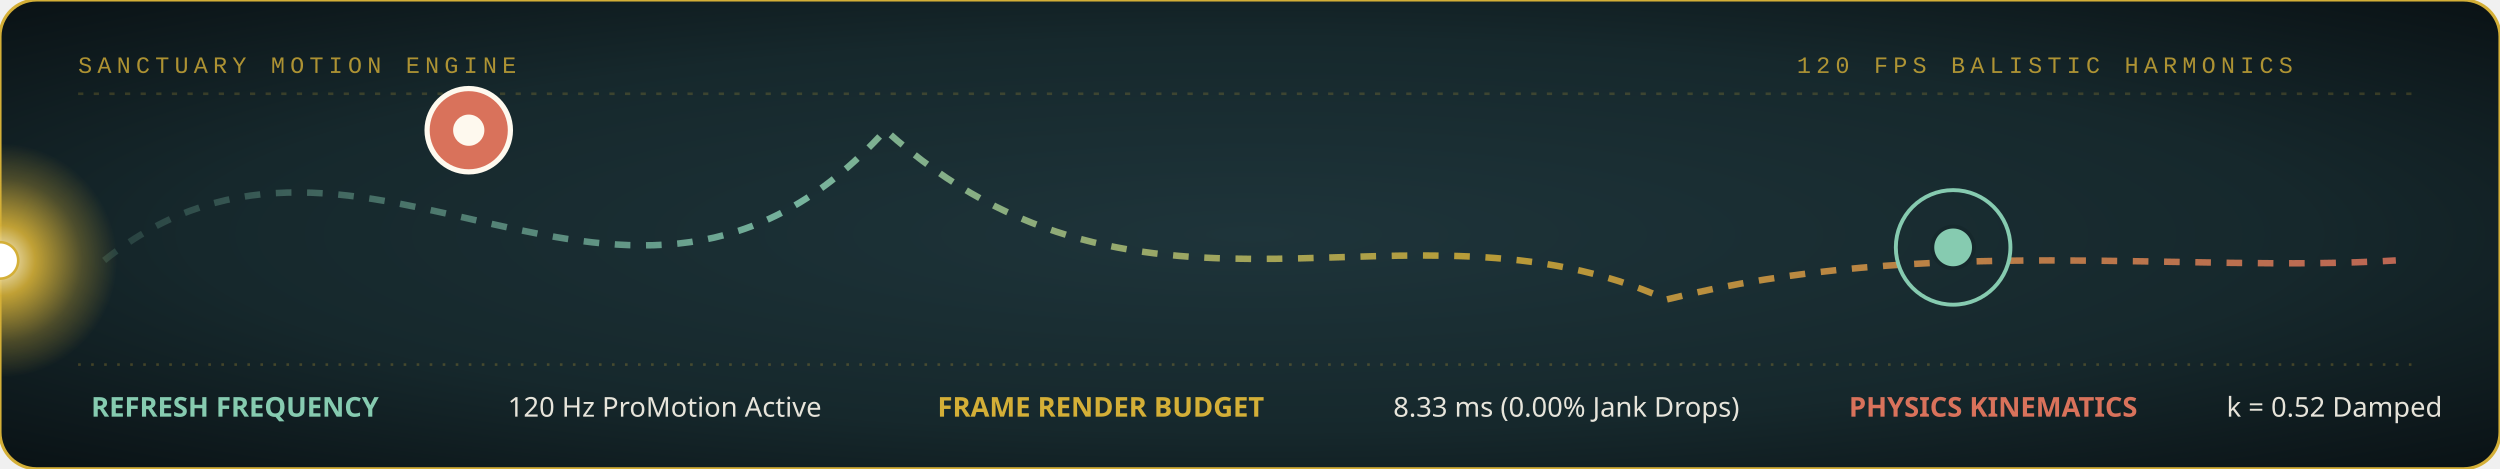
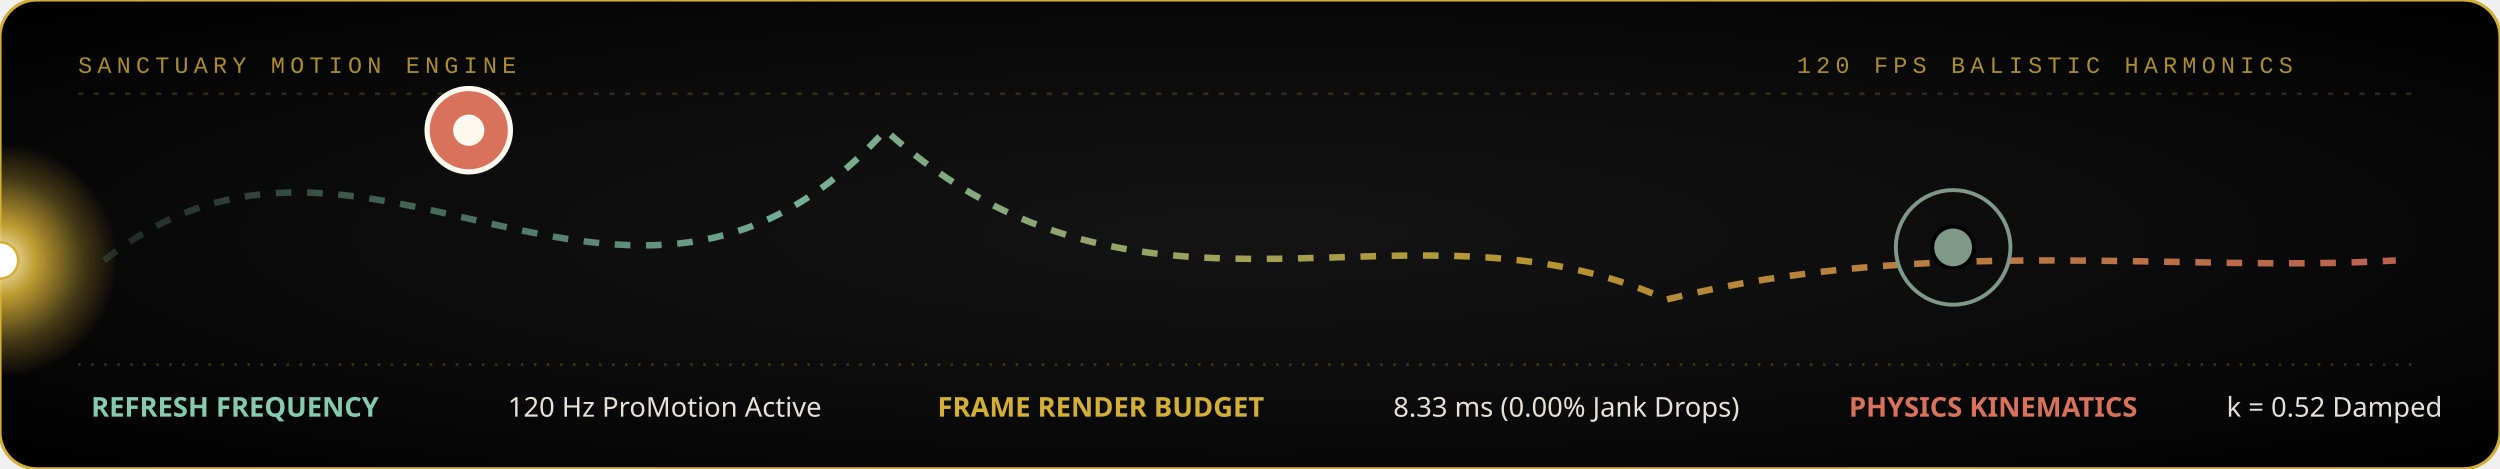
<svg xmlns="http://www.w3.org/2000/svg" viewBox="0 0 960 180" width="100%" height="100%">
  <defs>
    <radialGradient id="motionBg" cx="50%" cy="50%" r="70%">
-       <stop offset="0%" stop-color="#1e343a" />
-       <stop offset="60%" stop-color="#16282C" />
-       <stop offset="100%" stop-color="#0a1215" />
+       <stop offset="0%" stop-color="#141414" />
+       <stop offset="60%" stop-color="#0A0A0A" />
+       <stop offset="100%" stop-color="#000000" />
    </radialGradient>
    <radialGradient id="mercuryGlow" cx="50%" cy="50%" r="50%">
      <stop offset="0%" stop-color="#FFF9E6" />
      <stop offset="30%" stop-color="#D4AF37" stop-opacity="0.9" />
      <stop offset="70%" stop-color="#D4AF37" stop-opacity="0.3" />
      <stop offset="100%" stop-color="#D4AF37" stop-opacity="0" />
    </radialGradient>
    <linearGradient id="waveGrad" x1="0%" y1="0%" x2="100%" y2="0%">
      <stop offset="0%" stop-color="#86CBB0" stop-opacity="0.2" />
      <stop offset="30%" stop-color="#86CBB0" />
      <stop offset="60%" stop-color="#D4AF37" />
      <stop offset="100%" stop-color="#D9725B" />
    </linearGradient>
  </defs>
  <style>
    @keyframes moveMercury {
      0% { transform: translateX(60px); }
      50% { transform: translateX(860px); }
      100% { transform: translateX(60px); }
    }
    @keyframes bounceBall {
      0%, 100% { transform: translateY(0px) scale(1, 1); }
      50% { transform: translateY(45px) scale(0.9, 1.1); }
      55% { transform: translateY(50px) scale(1.2, 0.8); }
    }
    @keyframes pulseHaptic {
      0%, 100% { transform: scale(1); opacity: 0.3; }
      50% { transform: scale(1.6); opacity: 1; }
    }
    @keyframes waveDash {
      to { stroke-dashoffset: -100; }
    }

    .mercury-pool { animation: moveMercury 5s cubic-bezier(0.45, 0.05, 0.55, 0.95) infinite; }
    .spring-ball { transform-origin: center; animation: bounceBall 1.2s cubic-bezier(0.28, 0.84, 0.42, 1) infinite; }
    .haptic-ring { transform-origin: 750px 90px; animation: pulseHaptic 1.2s ease-out infinite; }
    .traveling-wave { stroke-dasharray: 6 6; animation: waveDash 2s linear infinite; }
  </style>
  <rect width="960" height="180" rx="14" fill="url(#motionBg)" stroke="#D4AF37" stroke-width="1.2" />
  <g font-family="'Courier New', monospace" font-size="9" fill="#D4AF37" opacity="0.8" letter-spacing="2">
    <text x="30" y="28">SANCTUARY MOTION ENGINE</text>
    <text x="690" y="28">120 FPS BALISTIC HARMONICS</text>
  </g>
  <line x1="30" y1="36" x2="930" y2="36" stroke="#D4AF37" stroke-opacity="0.2" stroke-dasharray="2 4" />
  <path d="M 40 100 C 140 20, 240 160, 340 50 C 440 140, 540 70, 640 115 C 740 90, 840 105, 920 100" stroke="url(#waveGrad)" stroke-width="2.5" fill="none" opacity="0.85" class="traveling-wave" />
  <g class="mercury-pool">
    <circle cx="0" cy="100" r="45" fill="url(#mercuryGlow)" />
    <circle cx="0" cy="100" r="7" fill="#FFFFFF" stroke="#D4AF37" stroke-width="1" />
  </g>
  <g transform="translate(180, 50)" class="spring-ball">
    <circle cx="0" cy="0" r="16" fill="#D9725B" stroke="#FEF9EE" stroke-width="2" />
    <circle cx="0" cy="0" r="6" fill="#FEF9EE" />
  </g>
-   <circle cx="750" cy="95" r="22" stroke="#86CBB0" stroke-width="1.5" fill="none" class="haptic-ring" />
-   <circle cx="750" cy="95" r="8" fill="#86CBB0" stroke="#16282C" stroke-width="1.5" />
+   <circle cx="750" cy="95" r="22" stroke="#7E998A" stroke-width="1.5" fill="none" class="haptic-ring" />
+   <circle cx="750" cy="95" r="8" fill="#7E998A" stroke="#000000" stroke-width="1.5" />
  <line x1="30" y1="140" x2="930" y2="140" stroke="#D4AF37" stroke-opacity="0.25" stroke-dasharray="1 4" />
  <g font-family="'DM Sans', 'Segoe UI', sans-serif" font-size="10.5" fill="#FEF9EE">
    <text x="35" y="160" fill="#86CBB0" font-weight="700">REFRESH FREQUENCY</text>
    <text x="195" y="160" opacity="0.9">120 Hz ProMotion Active</text>
    <text x="360" y="160" fill="#D4AF37" font-weight="700">FRAME RENDER BUDGET</text>
    <text x="535" y="160" opacity="0.9">8.33 ms (0.00% Jank Drops)</text>
    <text x="710" y="160" fill="#D9725B" font-weight="700">PHYSICS KINEMATICS</text>
    <text x="855" y="160" opacity="0.9">k = 0.52 Damped</text>
  </g>
</svg>
